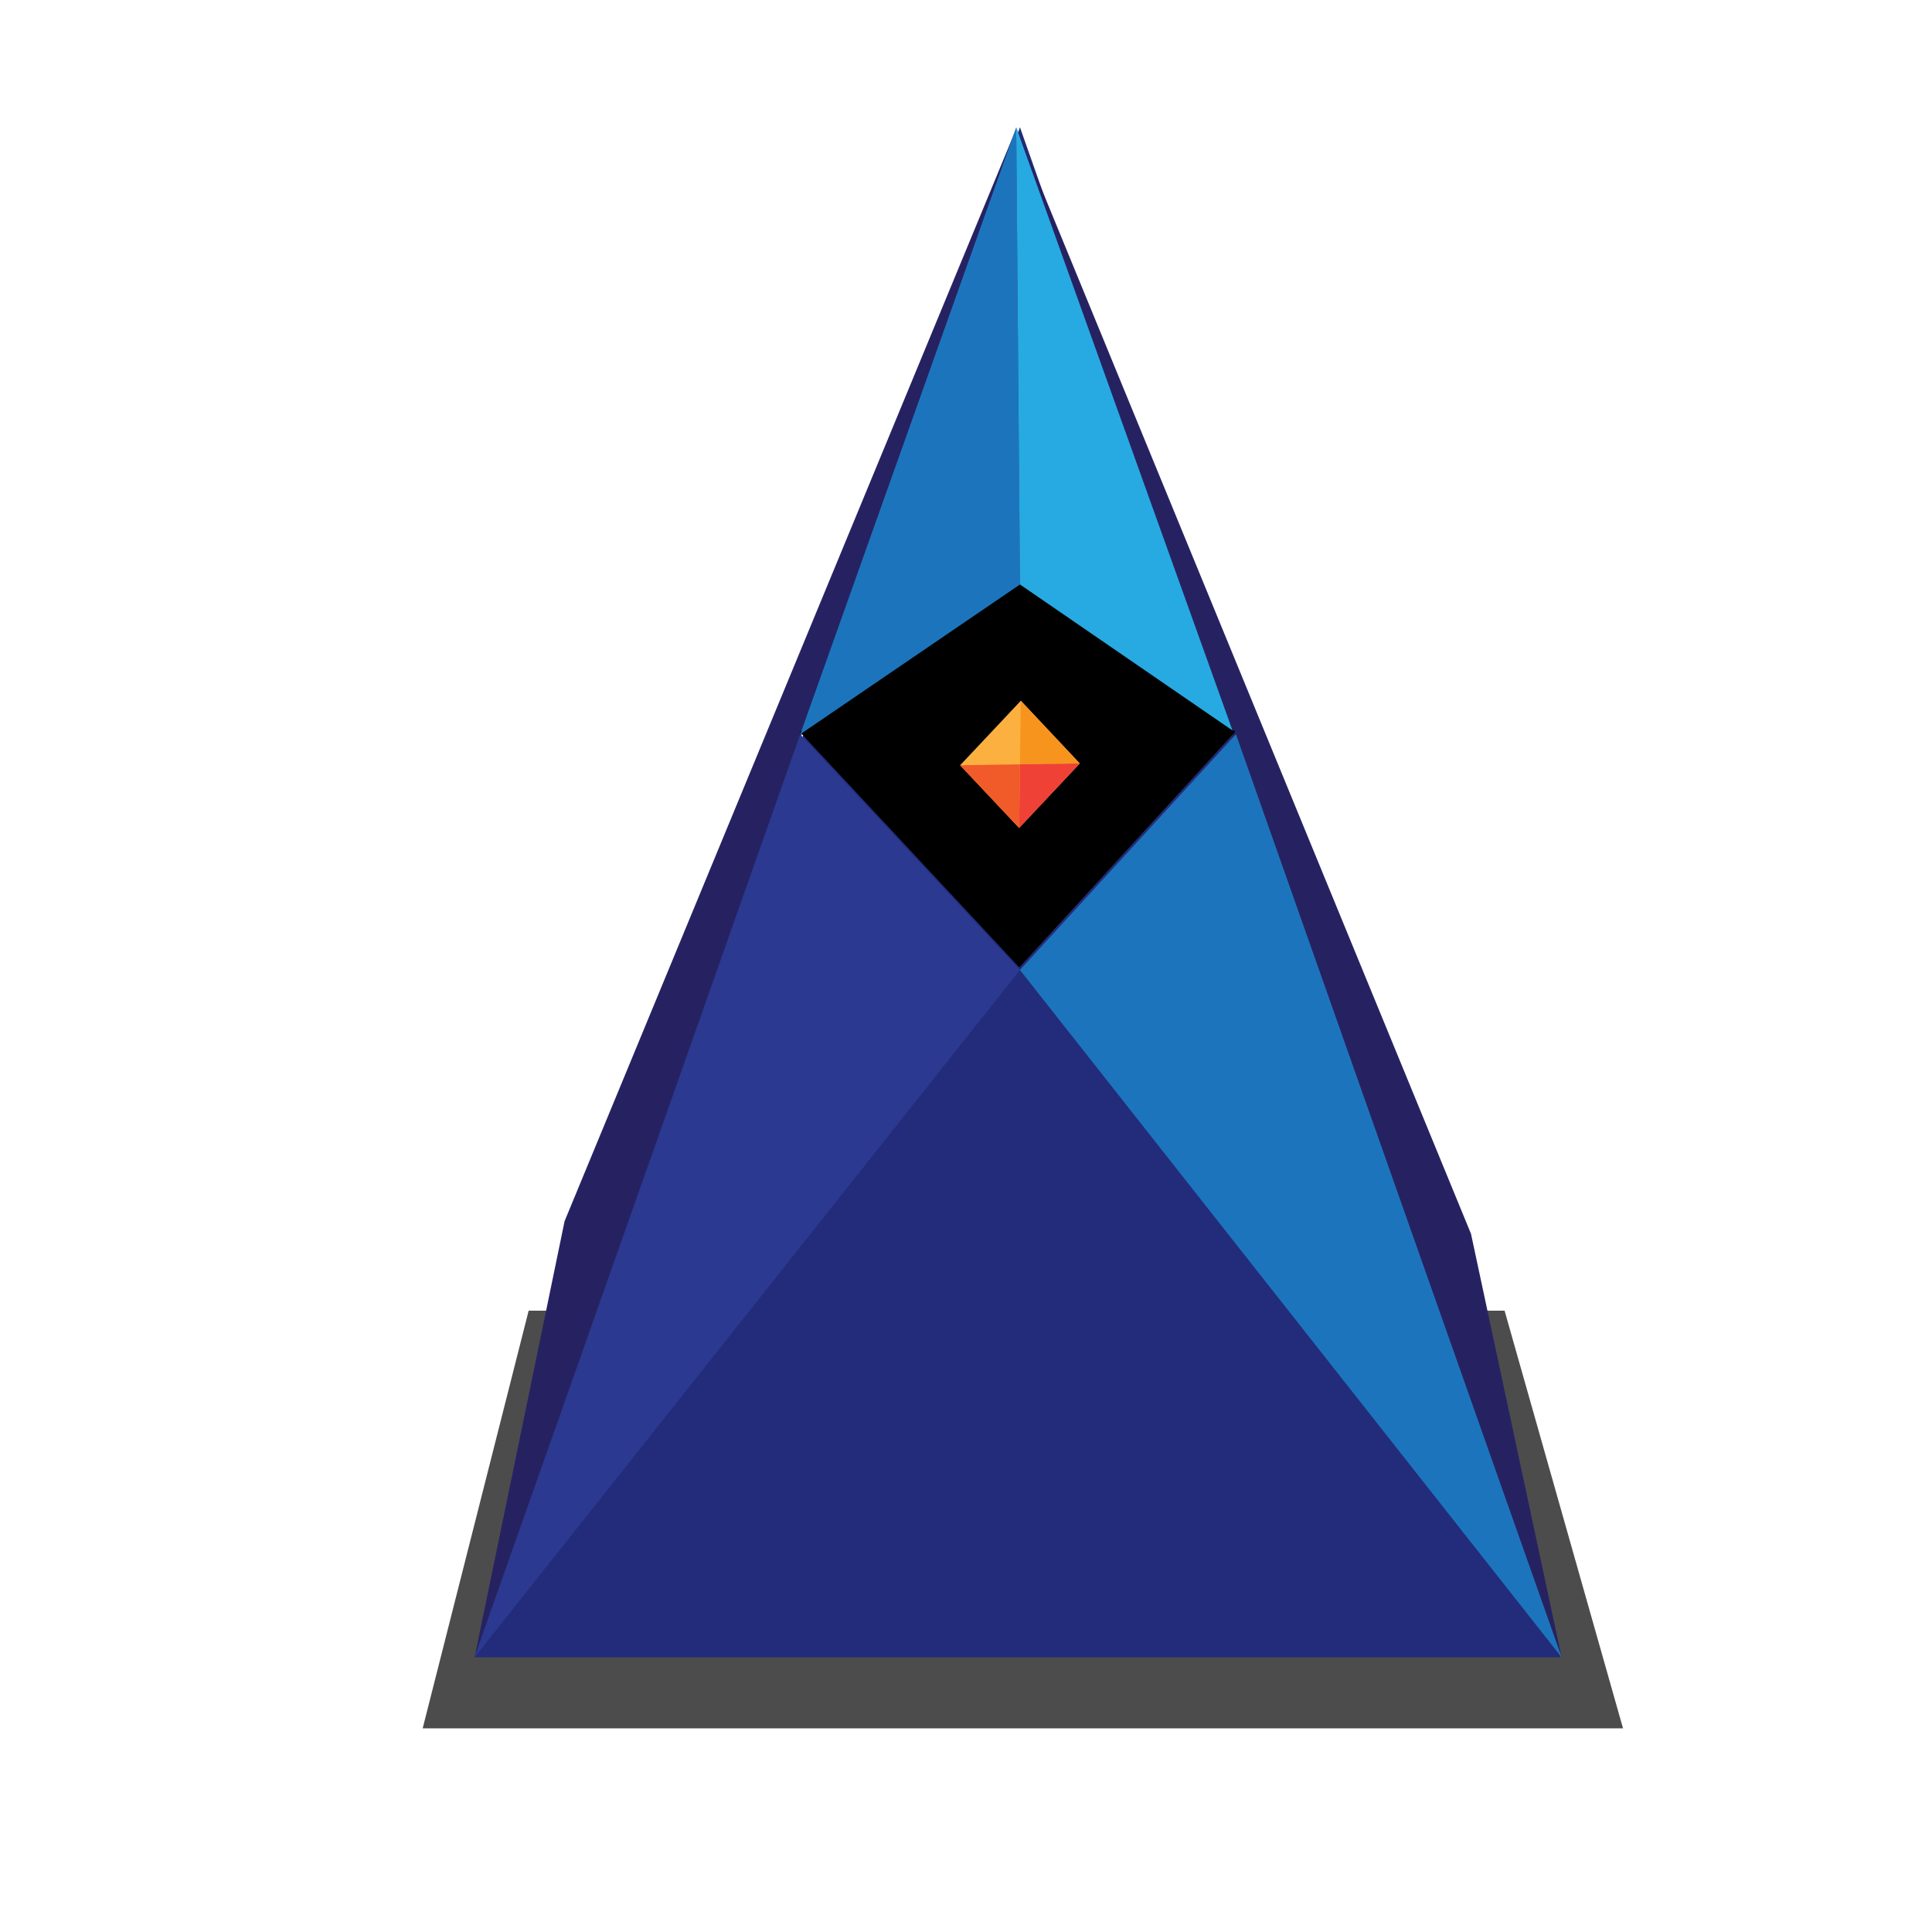
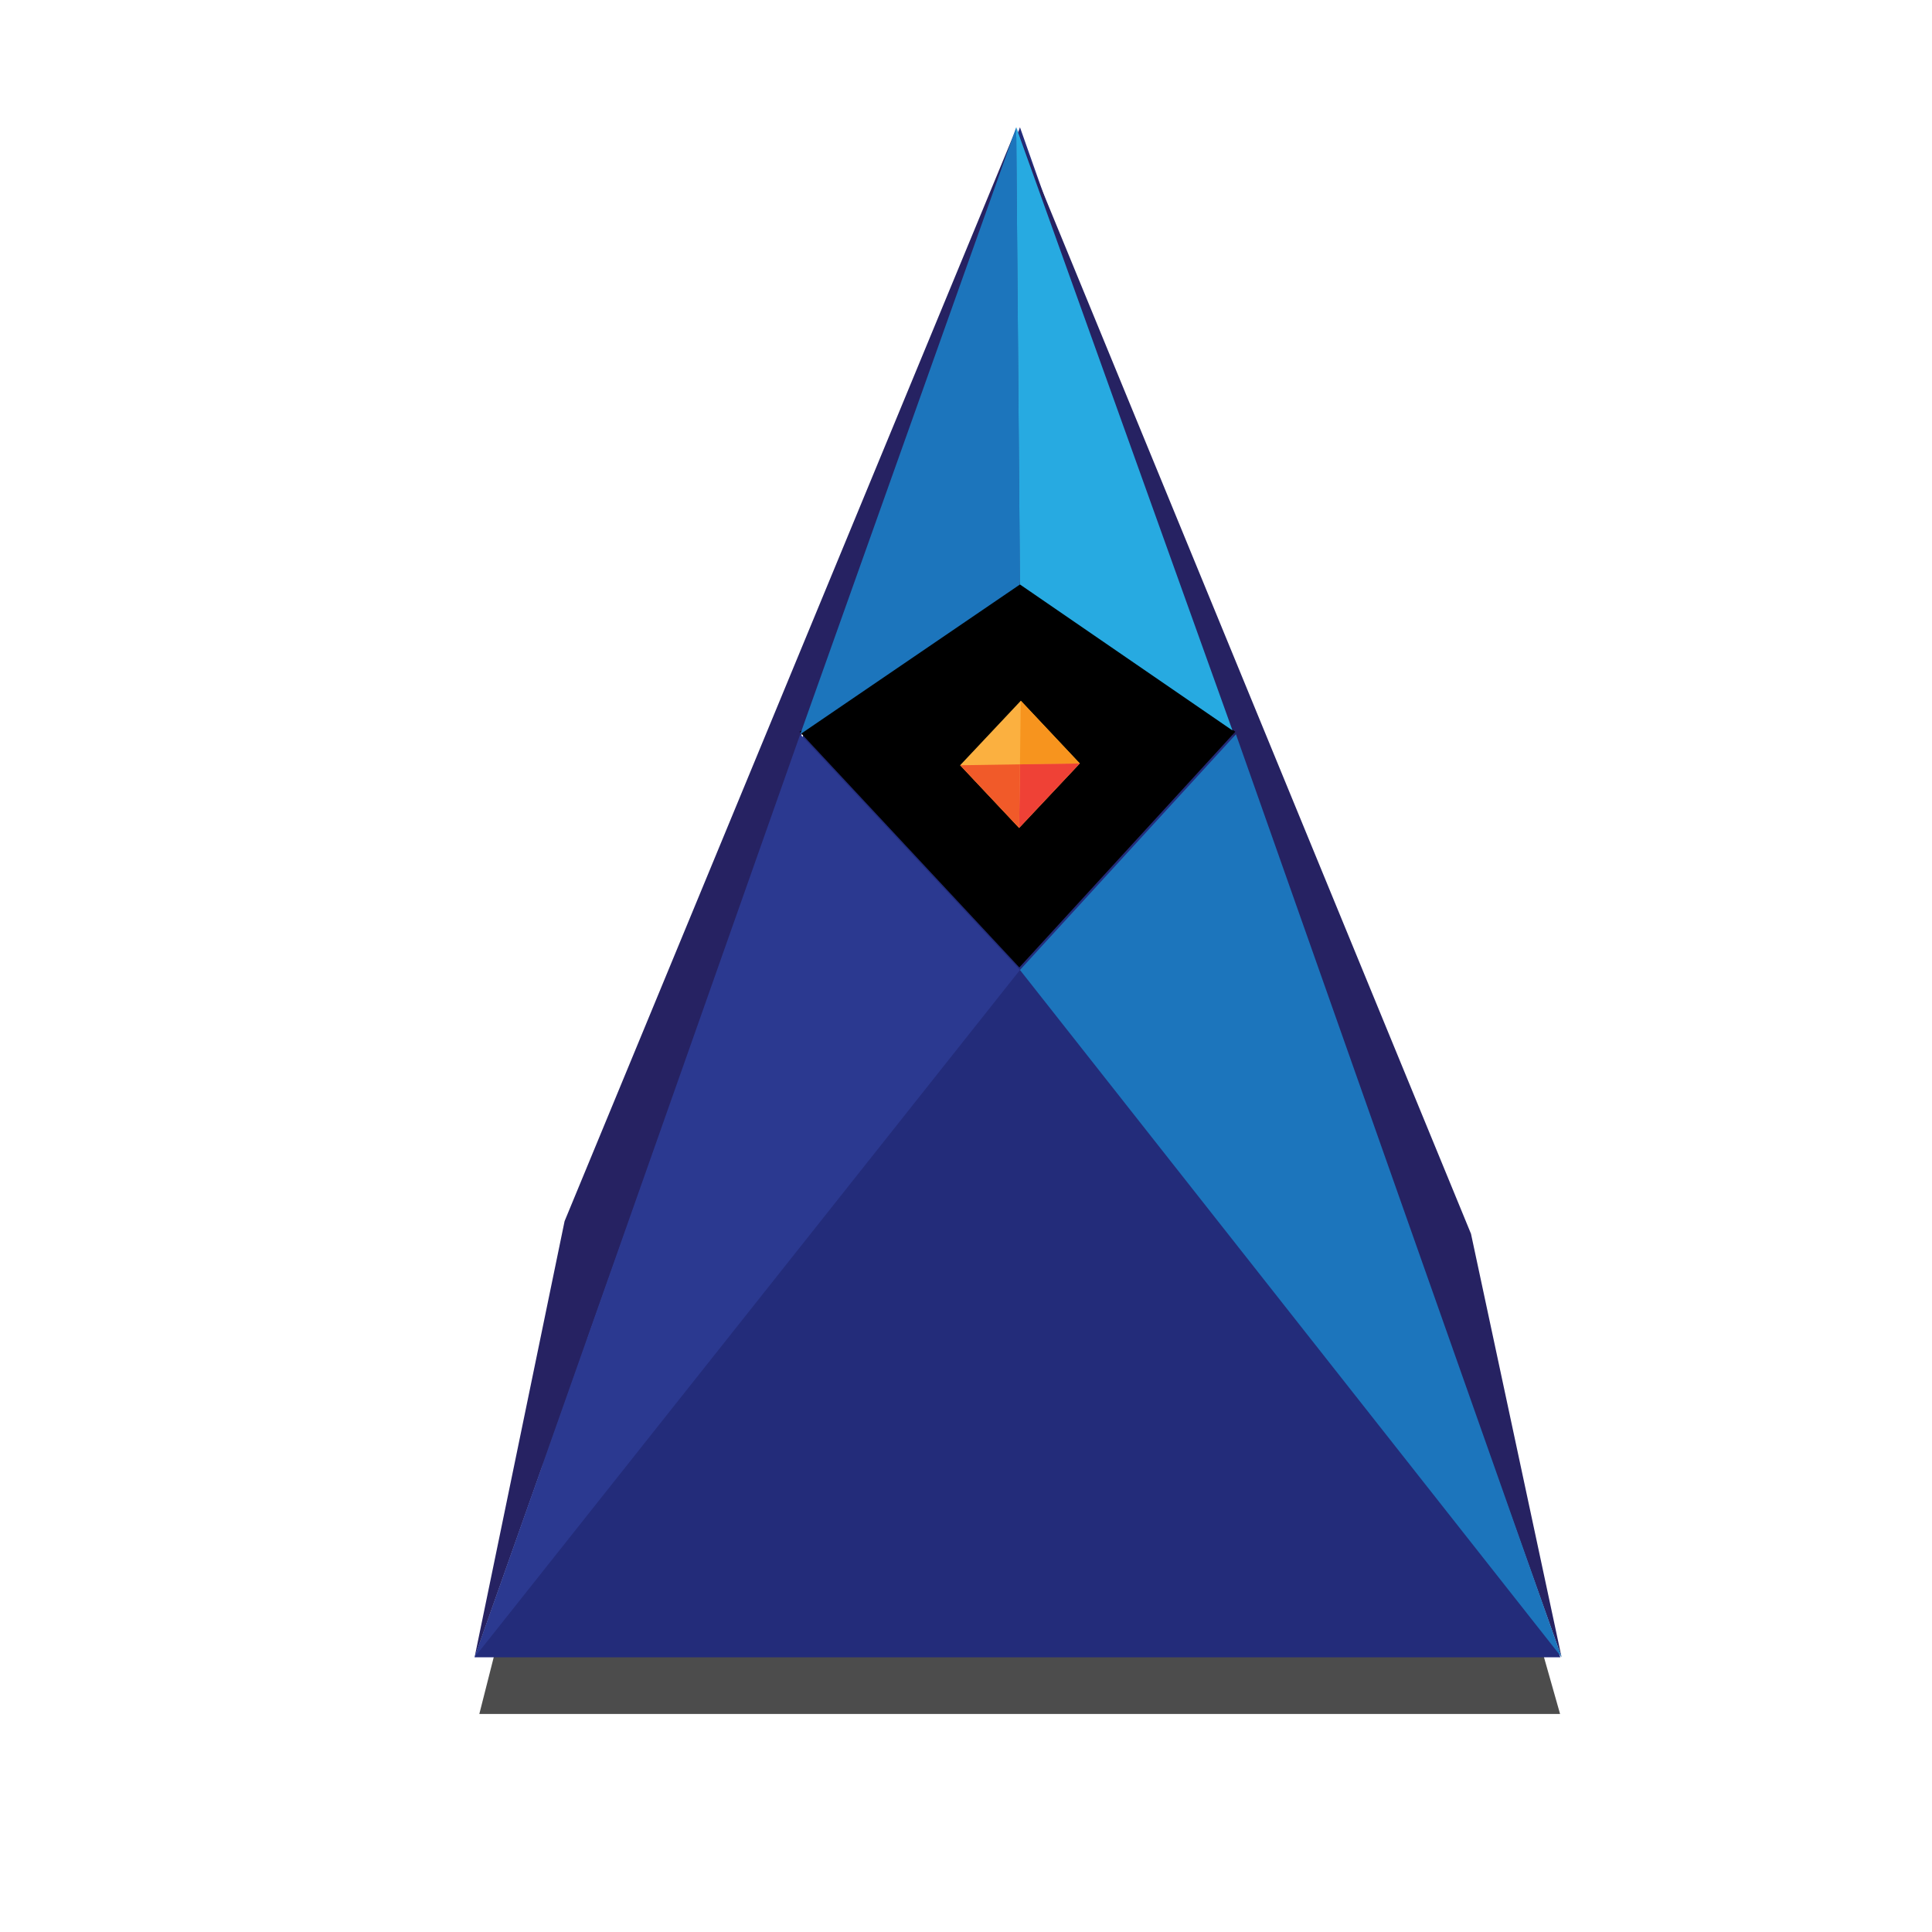
<svg xmlns="http://www.w3.org/2000/svg" version="1.1" id="Layer_1" x="0px" y="0px" width="612px" height="612px" viewBox="0 0 612 612" enable-background="new 0 0 612 612" xml:space="preserve">
-   <polygon opacity="0.7" stroke="#000000" stroke-miterlimit="10" points="167.853,415.673 476.227,415.673 513.467,546.993   134.533,546.993 " />
+   <polygon opacity="0.7" stroke="#000000" stroke-miterlimit="10" points="182.468,424.239 460.004,424.239 493.521,542.427   152.48,542.427 " />
  <g>
    <polygon fill="#232C7A" points="323.094,40.312 150.333,524.979 494.27,524.979  " />
    <polygon fill="#262262" points="150.333,524.978 178.844,386.828 322.094,40.311  " />
    <polygon fill="#262262" points="494.666,524.978 465.967,390.828 321.906,40.312  " />
    <polygon fill="#2B3990" points="150.333,524.978 323.094,307.259 253.49,232.593  " />
    <polygon fill="#1C75BC" points="391.51,232.593 323.094,307.259 494.666,524.978  " />
    <polygon points="322.896,306.456 253.292,231.79 322.896,184.34 391.312,231.79  " />
    <polygon fill="#1C75BC" points="321.906,40.312 323.094,185.144 253.49,232.593  " />
    <polygon fill="#27AAE1" points="390.419,231.393 323.094,185.144 321.906,40.312  " />
    <g>
      <polygon fill="#FBB040" points="342.047,241.843 322.828,262.274 304.141,242.411 323.361,221.979   " />
      <polygon fill="#F7941E" points="323.095,242.126 323.361,221.979 342.047,241.843   " />
      <polygon fill="#F15A29" points="322.828,262.274 323.095,242.126 304.141,242.411   " />
      <polygon fill="#EF4136" points="342.047,241.843 323.095,242.126 322.828,262.274   " />
    </g>
  </g>
</svg>
